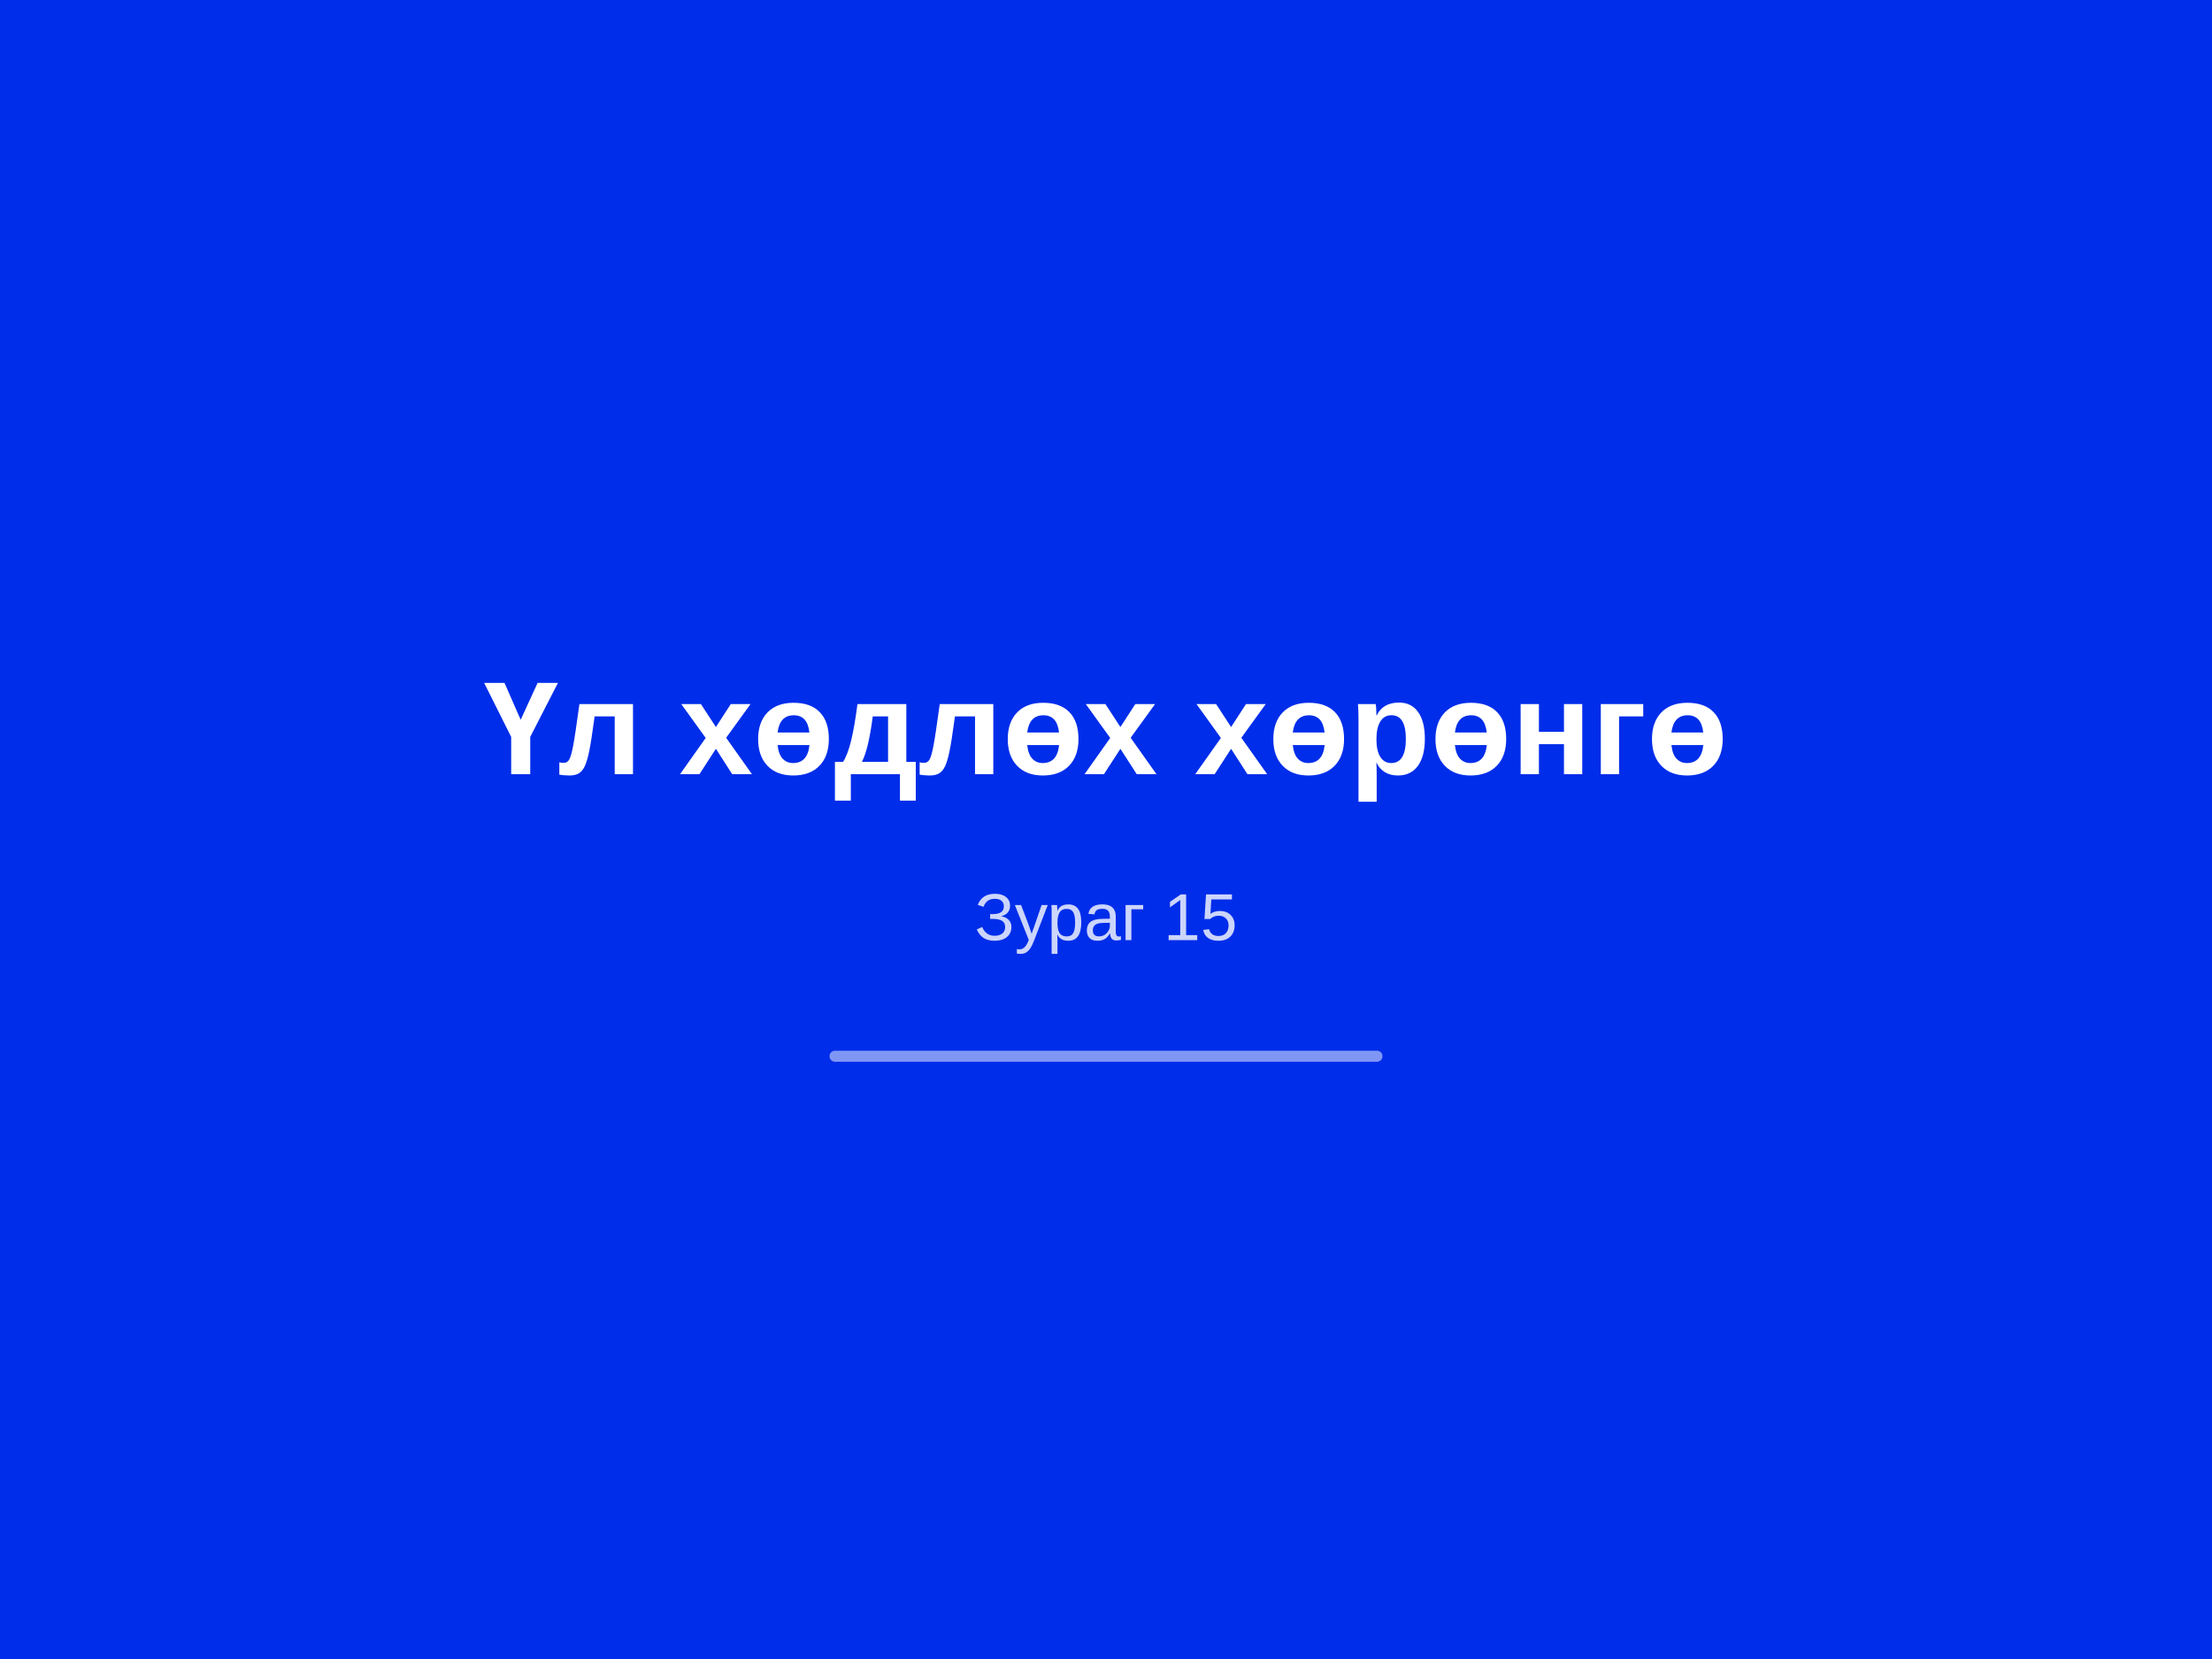
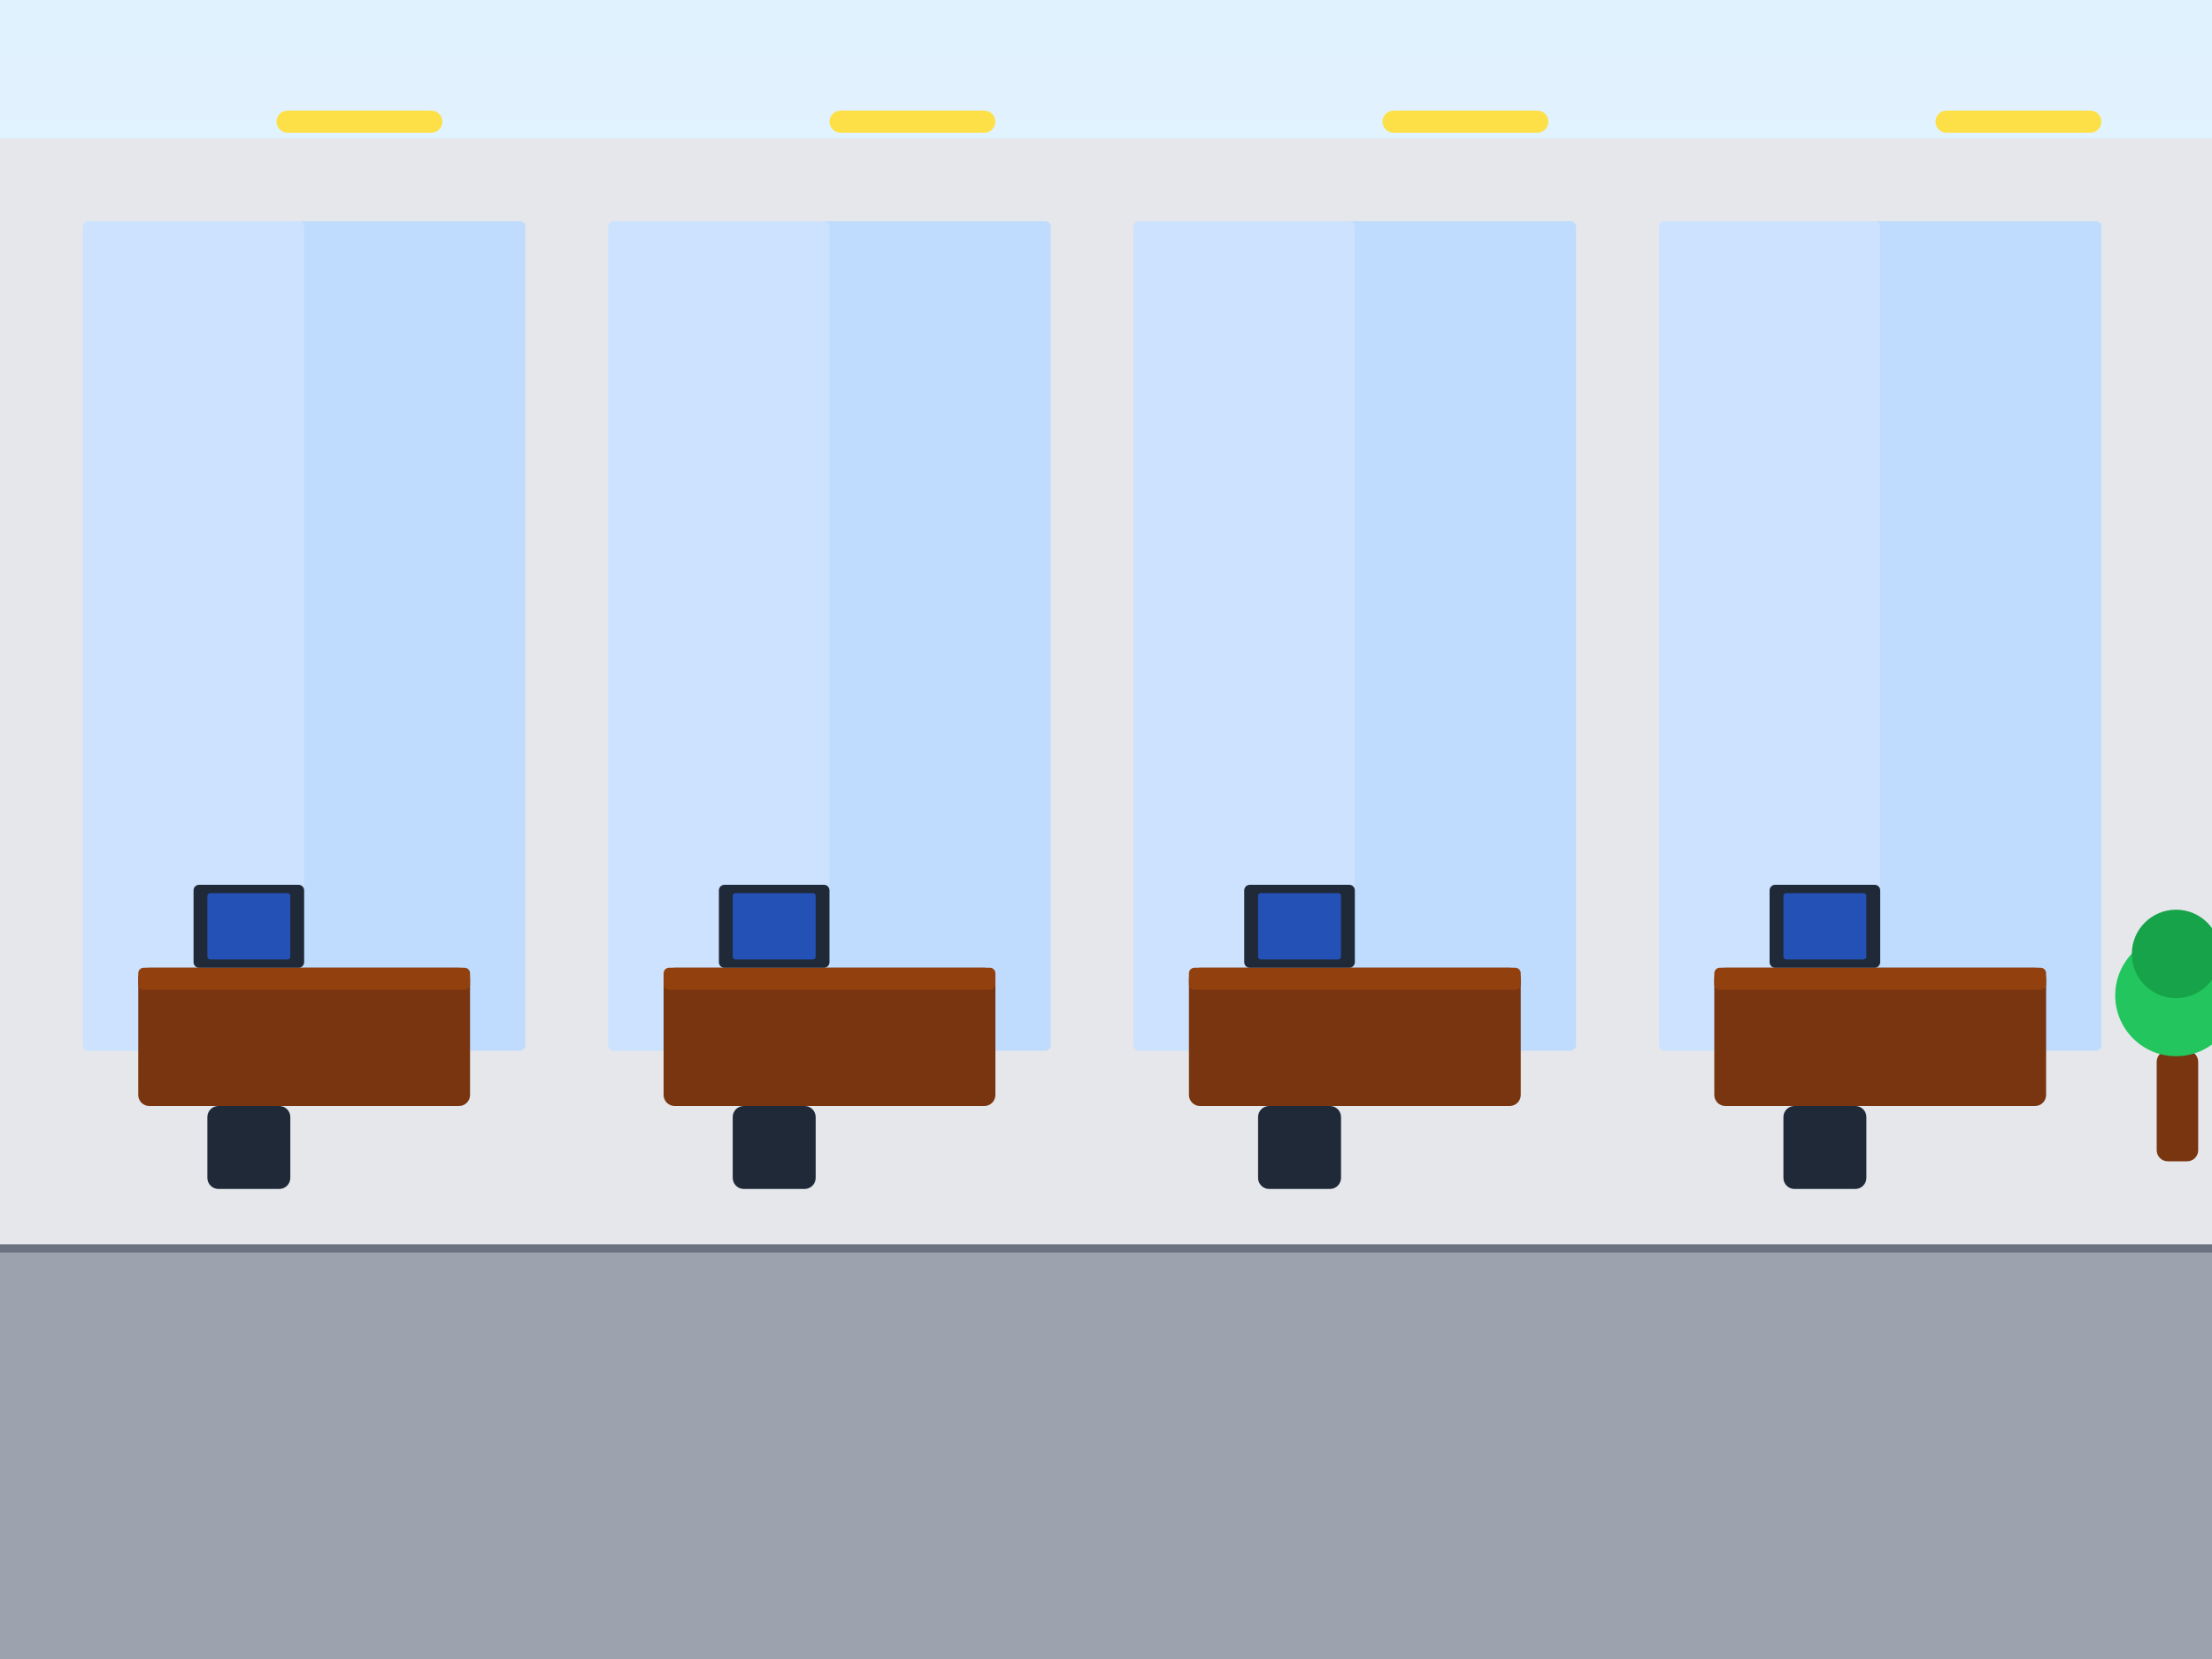
<svg xmlns="http://www.w3.org/2000/svg" width="800" height="600" viewBox="0 0 800 600">
-   <rect width="800" height="600" fill="#002dea" />
-   <text x="400" y="280" font-family="Arial" font-size="48" fill="white" text-anchor="middle" font-weight="bold">Үл хөдлөх хөрөнгө</text>
-   <text x="400" y="340" font-family="Arial" font-size="24" fill="rgba(255,255,255,0.8)" text-anchor="middle">Зураг 15</text>
-   <rect x="300" y="380" width="200" height="4" rx="2" fill="rgba(255,255,255,0.5)" />
+   <defs>
+     <linearGradient id="of14" x1="0" y1="0" x2="0" y2="1">
+       <stop offset="0%" stop-color="#E0F2FE" />
+       <stop offset="100%" stop-color="#F0F9FF" />
+     </linearGradient>
+   </defs>
+   <rect width="800" height="600" fill="url(#of14)" />
+   <rect x="0" y="450" width="800" height="150" fill="#9CA3AF" />
+   <rect x="0" y="450" width="800" height="3" fill="#6B7280" />
+   <rect x="0" y="50" width="800" height="400" fill="#E5E7EB" />
+   <rect x="30" y="80" width="160" height="300" fill="#BFDBFE" rx="2" />
+   <rect x="30" y="80" width="80" height="300" fill="#DBEAFE" rx="2" opacity="0.5" />
+   <rect x="220" y="80" width="160" height="300" fill="#BFDBFE" rx="2" />
+   <rect x="220" y="80" width="80" height="300" fill="#DBEAFE" rx="2" opacity="0.5" />
+   <rect x="410" y="80" width="160" height="300" fill="#BFDBFE" rx="2" />
+   <rect x="410" y="80" width="80" height="300" fill="#DBEAFE" rx="2" opacity="0.5" />
+   <rect x="600" y="80" width="160" height="300" fill="#BFDBFE" rx="2" />
+   <rect x="600" y="80" width="80" height="300" fill="#DBEAFE" rx="2" opacity="0.5" />
+   <rect x="50" y="350" width="120" height="50" fill="#78350F" rx="4" />
+   <rect x="50" y="350" width="120" height="8" fill="#92400E" rx="2" />
+   <rect x="240" y="350" width="120" height="50" fill="#78350F" rx="4" />
+   <rect x="240" y="350" width="120" height="8" fill="#92400E" rx="2" />
+   <rect x="430" y="350" width="120" height="50" fill="#78350F" rx="4" />
+   <rect x="430" y="350" width="120" height="8" fill="#92400E" rx="2" />
+   <rect x="620" y="350" width="120" height="50" fill="#78350F" rx="4" />
+   <rect x="620" y="350" width="120" height="8" fill="#92400E" rx="2" />
+   <rect x="70" y="320" width="40" height="30" fill="#1F2937" rx="2" />
+   <rect x="75" y="323" width="30" height="24" fill="#2563EB" rx="1" opacity="0.7" />
+   <rect x="260" y="320" width="40" height="30" fill="#1F2937" rx="2" />
+   <rect x="265" y="323" width="30" height="24" fill="#2563EB" rx="1" opacity="0.7" />
+   <rect x="450" y="320" width="40" height="30" fill="#1F2937" rx="2" />
+   <rect x="455" y="323" width="30" height="24" fill="#2563EB" rx="1" opacity="0.7" />
+   <rect x="640" y="320" width="40" height="30" fill="#1F2937" rx="2" />
+   <rect x="645" y="323" width="30" height="24" fill="#2563EB" rx="1" opacity="0.7" />
+   <rect x="75" y="400" width="30" height="30" fill="#1F2937" rx="4" />
+   <rect x="265" y="400" width="30" height="30" fill="#1F2937" rx="4" />
+   <rect x="455" y="400" width="30" height="30" fill="#1F2937" rx="4" />
+   <rect x="645" y="400" width="30" height="30" fill="#1F2937" rx="4" />
+   <rect x="100" y="40" width="60" height="8" fill="#FDE047" rx="4" />
+   <rect x="300" y="40" width="60" height="8" fill="#FDE047" rx="4" />
+   <rect x="500" y="40" width="60" height="8" fill="#FDE047" rx="4" />
+   <rect x="700" y="40" width="60" height="8" fill="#FDE047" rx="4" />
+   <rect x="780" y="380" width="15" height="40" fill="#78350F" rx="4" />
+   <circle cx="787" cy="360" r="22" fill="#22C55E" />
+   <circle cx="787" cy="345" r="16" fill="#16A34A" />
</svg>
